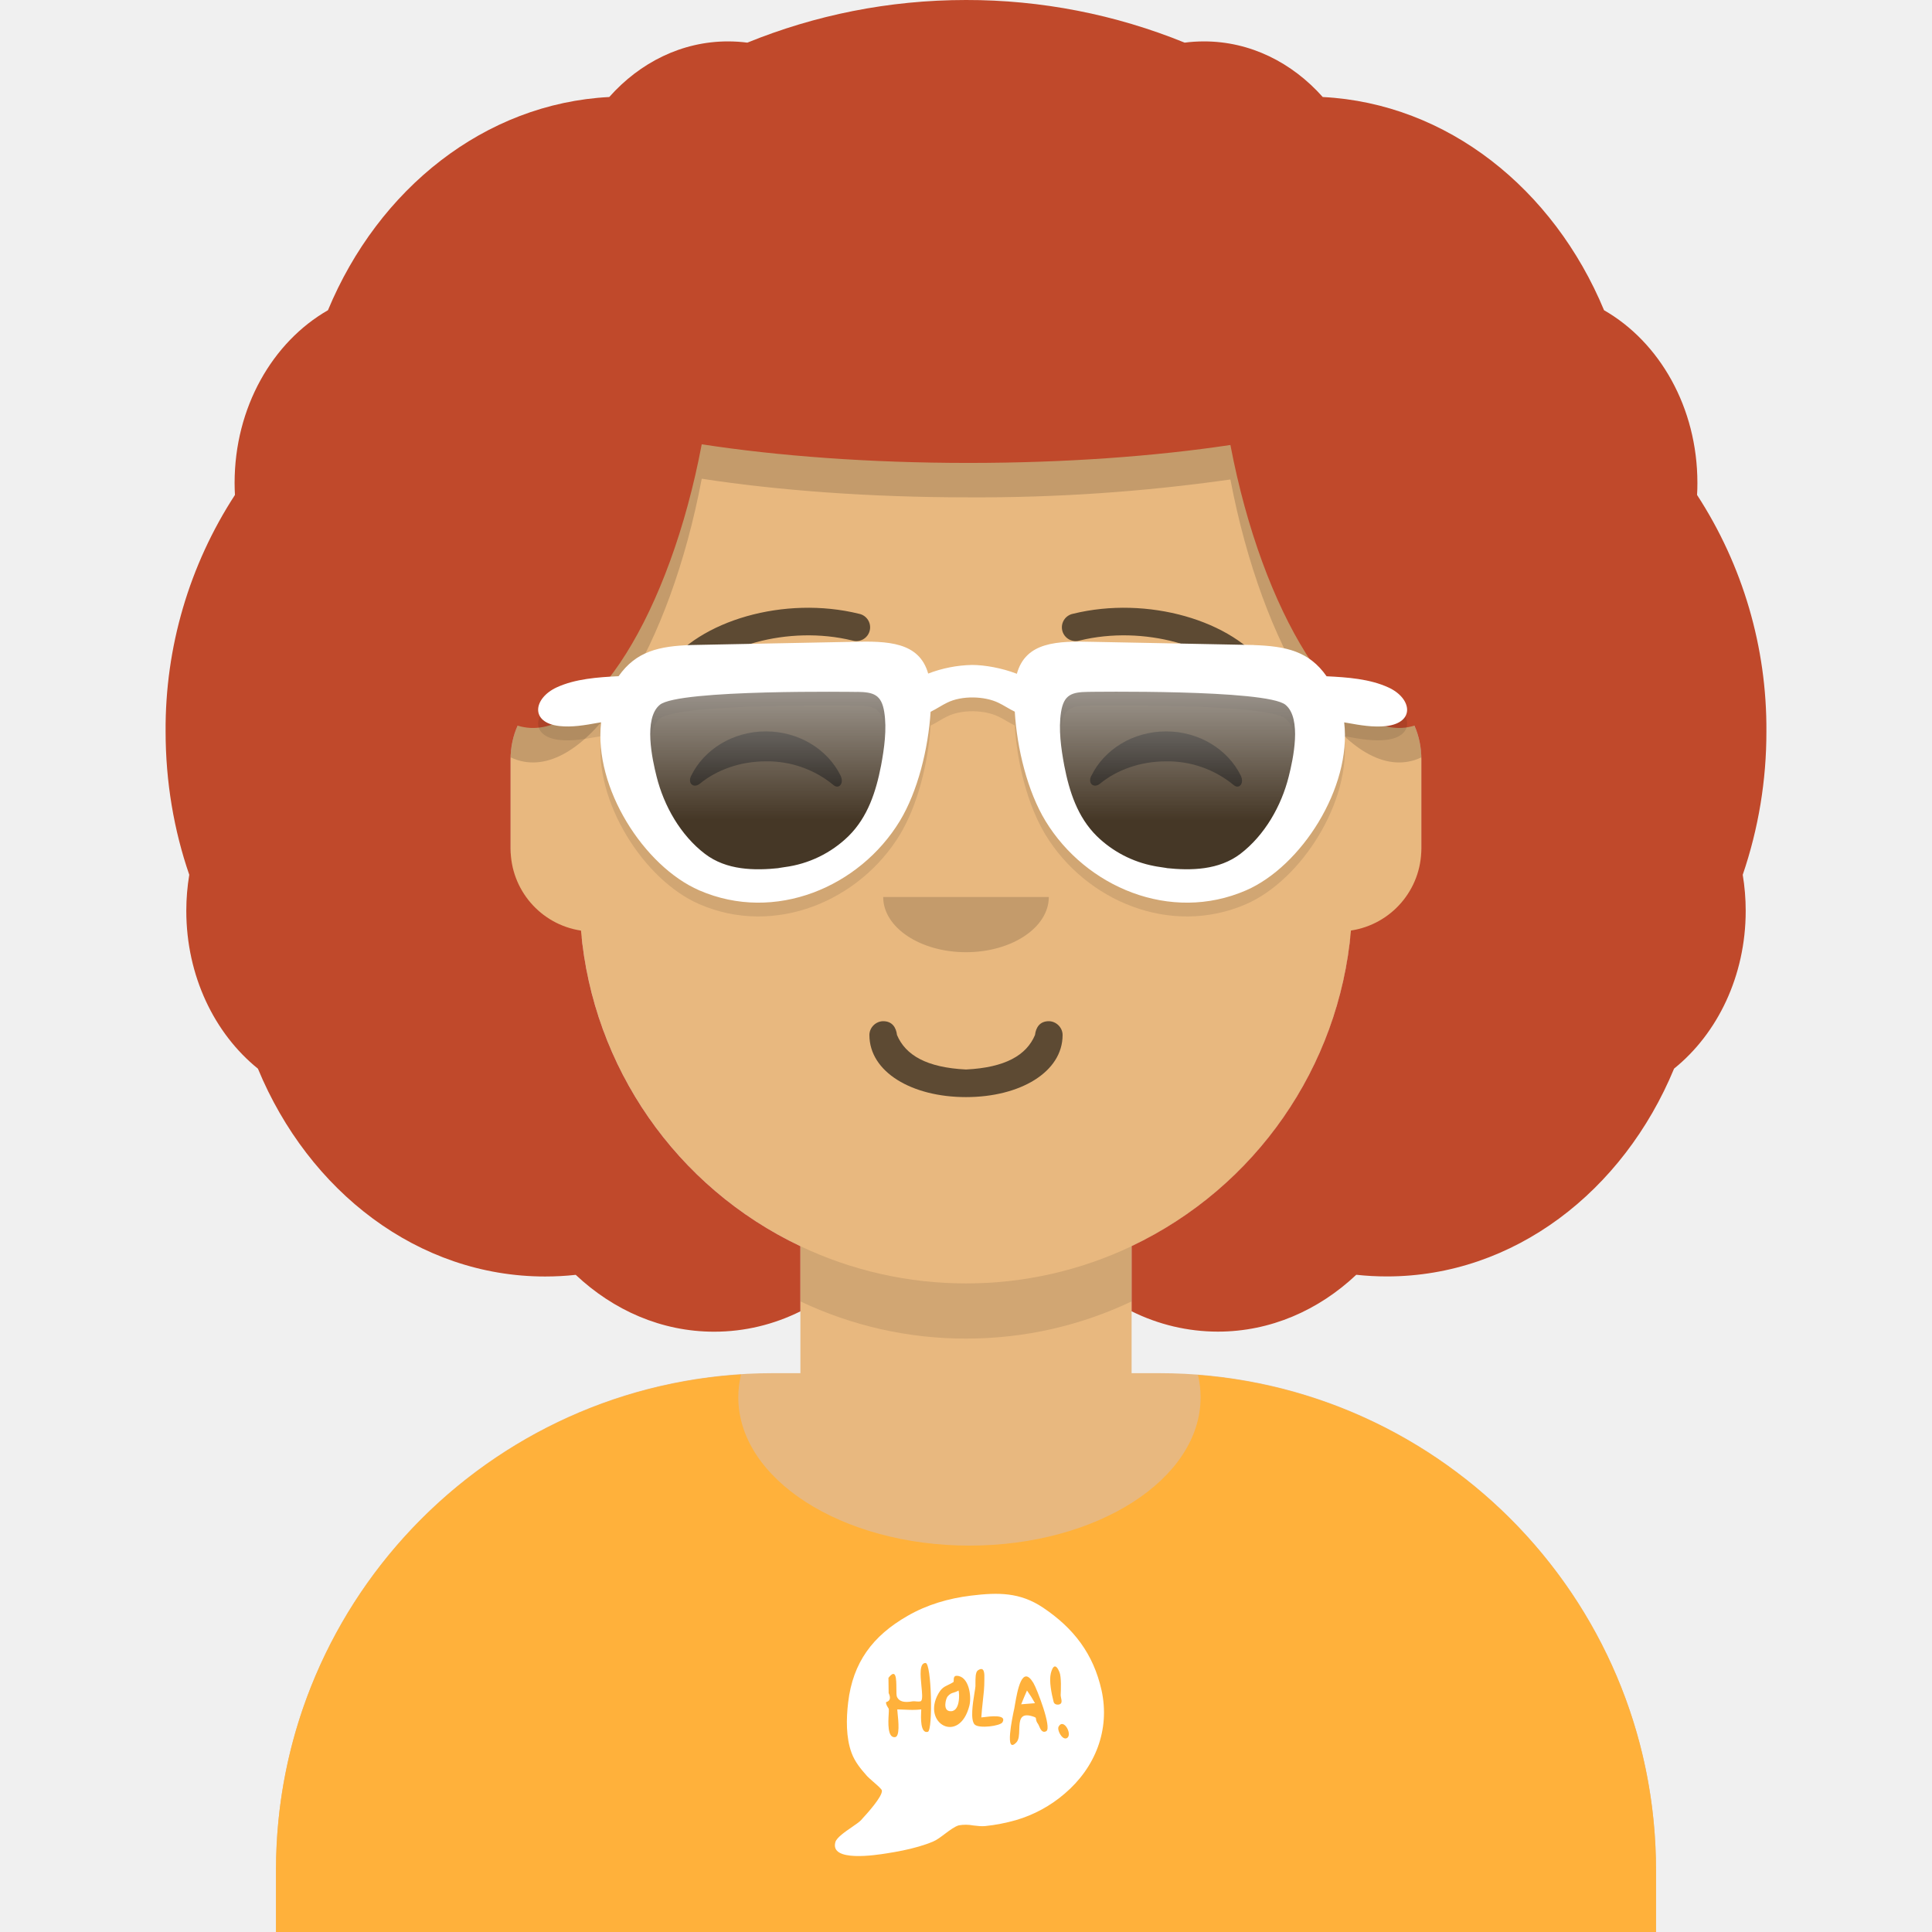
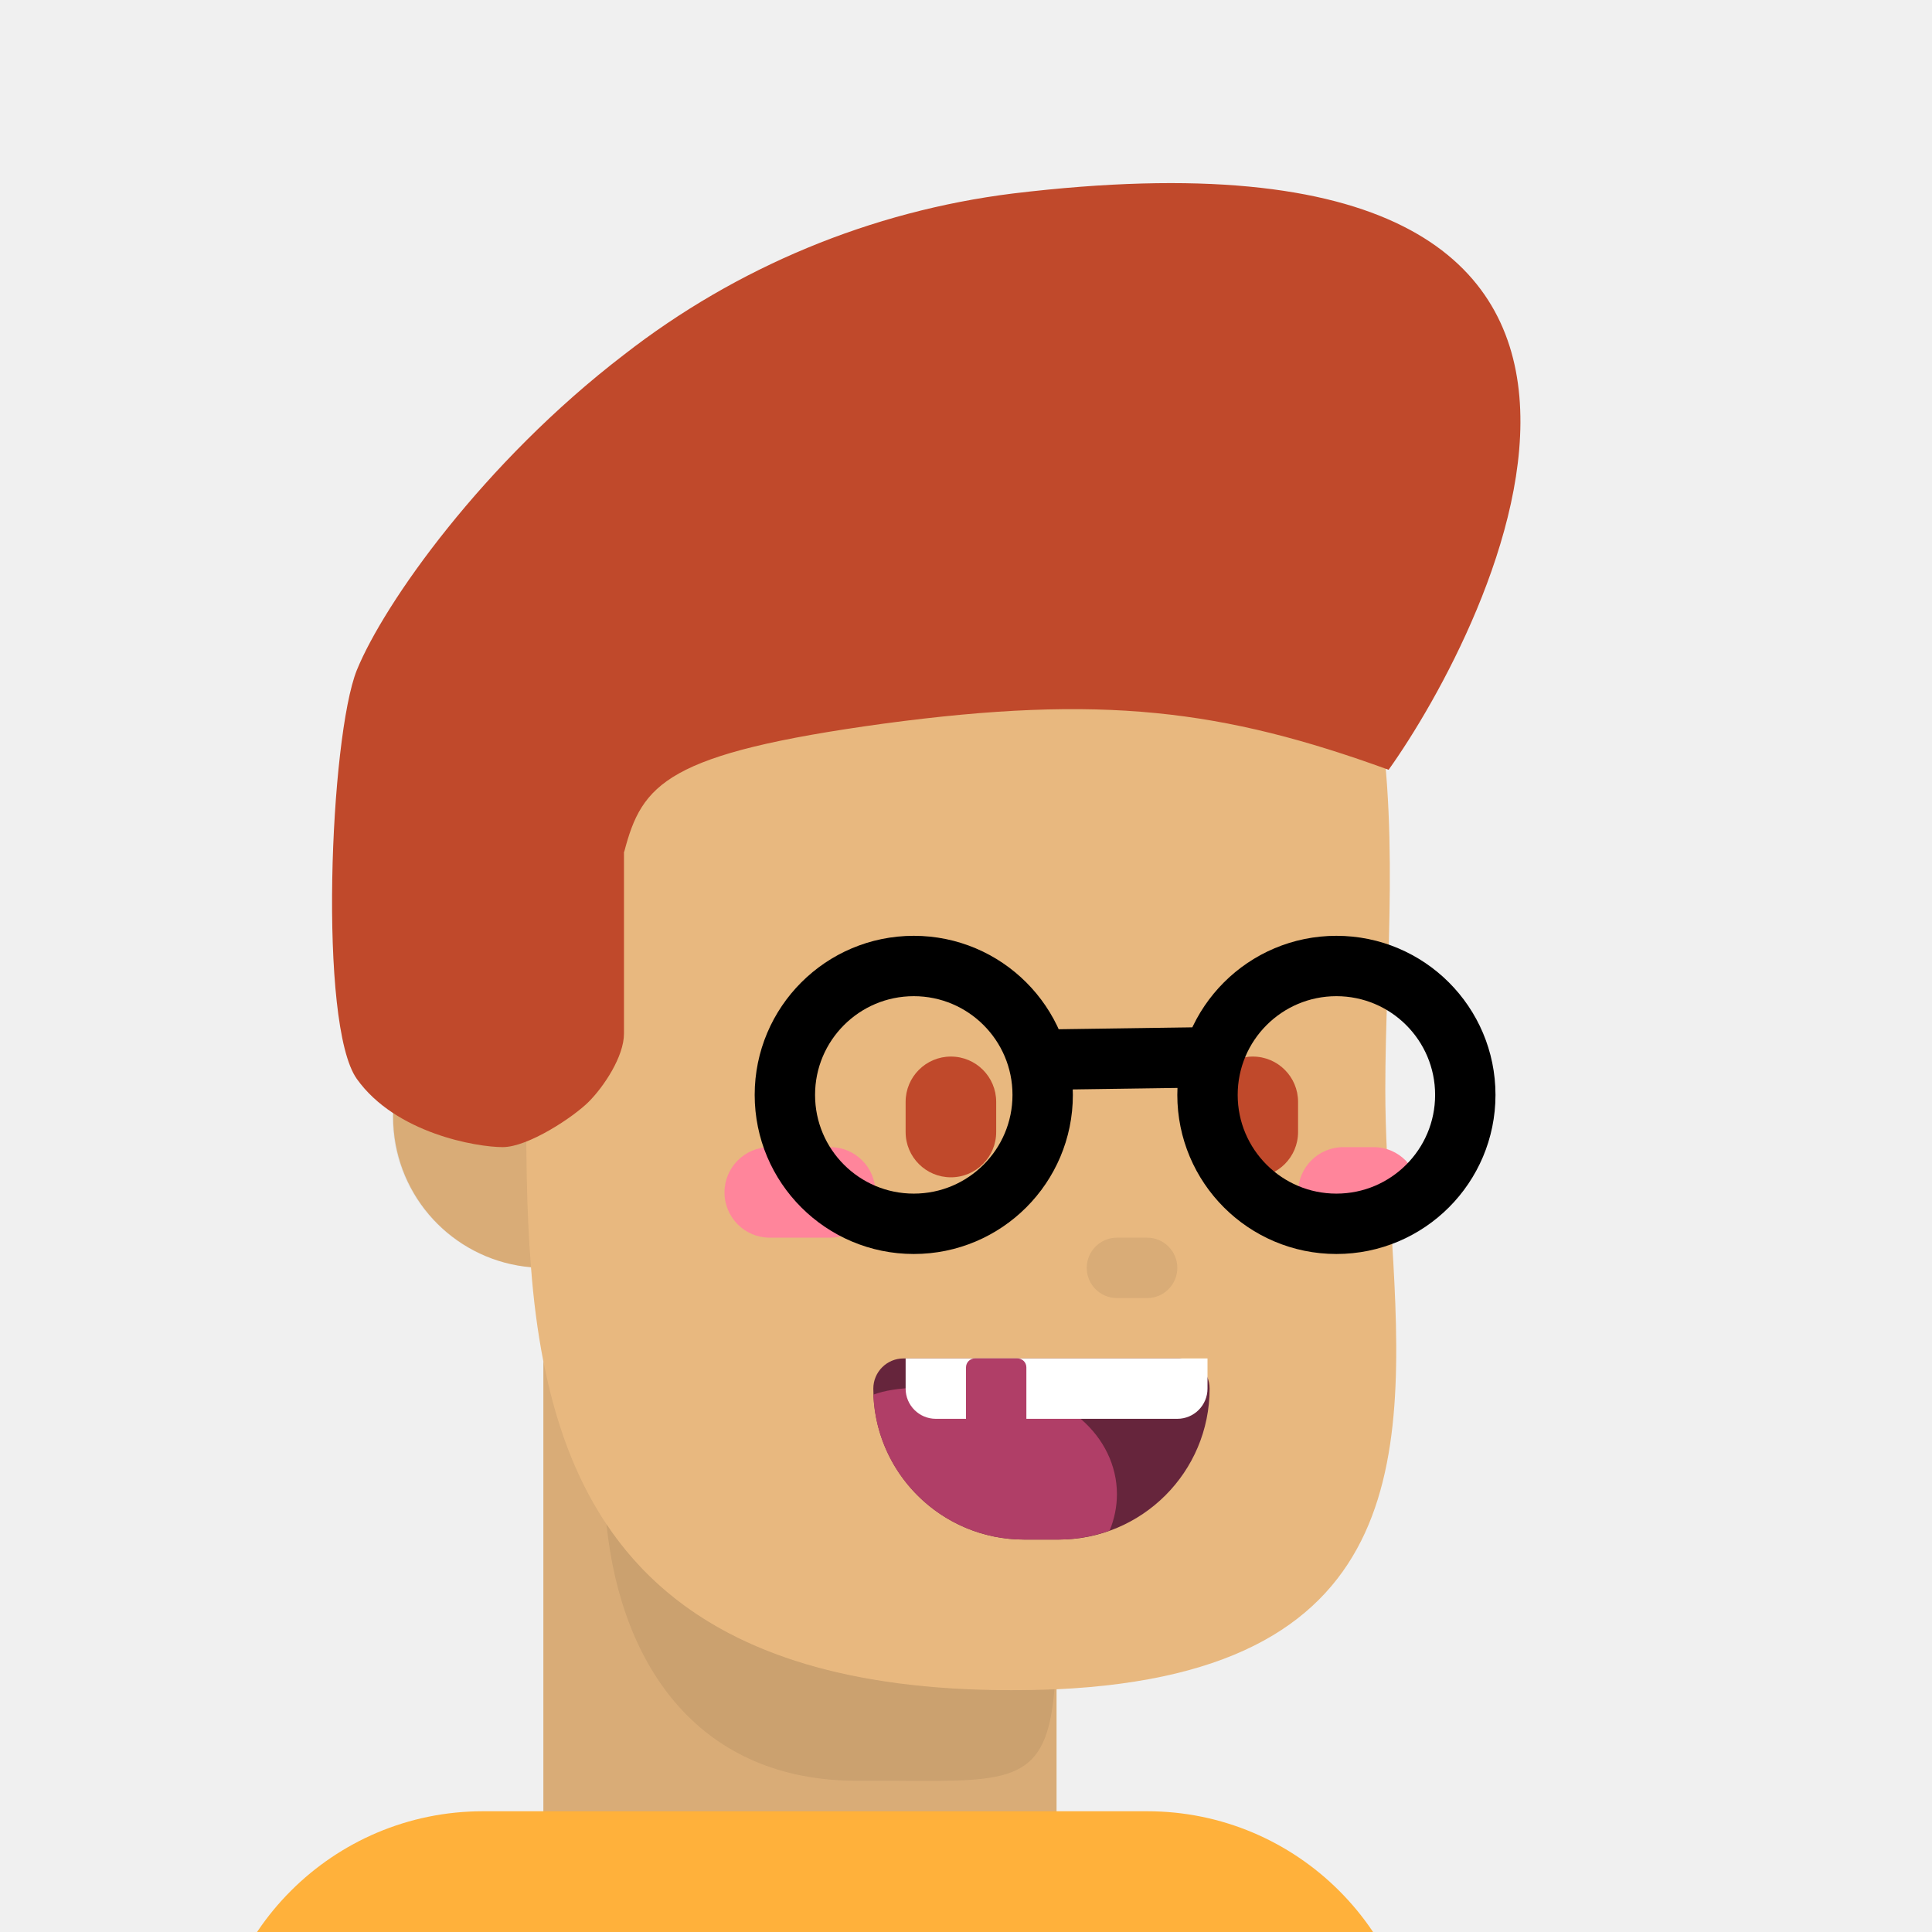
- <svg xmlns="http://www.w3.org/2000/svg" viewBox="0 0 280 280" fill="none" shape-rendering="auto">
+ <svg xmlns="http://www.w3.org/2000/svg" viewBox="0 0 64 64" fill="none" shape-rendering="auto">
  <mask id="viewboxMask">
-     <rect width="280" height="280" rx="0" ry="0" x="0" y="0" fill="#fff" />
+     <rect width="64" height="64" rx="0" ry="0" x="0" y="0" fill="#fff" />
  </mask>
  <g mask="url(#viewboxMask)">
-     <g transform="translate(8)">
-       <path d="M132 36a56 56 0 0 0-56 56v6.17A12 12 0 0 0 66 110v14a12 12 0 0 0 10.3 11.88 56.04 56.04 0 0 0 31.7 44.73v18.4h-4a72 72 0 0 0-72 72v9h200v-9a72 72 0 0 0-72-72h-4v-18.39a56.04 56.04 0 0 0 31.7-44.73A12 12 0 0 0 198 124v-14a12 12 0 0 0-10-11.83V92a56 56 0 0 0-56-56Z" fill="#e8b87f" />
-       <path d="M108 180.61v8a55.79 55.79 0 0 0 24 5.39c8.59 0 16.73-1.93 24-5.39v-8a55.79 55.79 0 0 1-24 5.39 55.79 55.79 0 0 1-24-5.39Z" fill="#000" fill-opacity=".1" />
-       <g transform="translate(0 170)">
-         <path d="M132.5 54C151 54 166 44.37 166 32.5c0-1.1-.13-2.18-.38-3.23A72 72 0 0 1 232 101.05V110H32v-8.95A72 72 0 0 1 99.4 29.2a14.1 14.1 0 0 0-.4 3.3C99 44.37 114 54 132.5 54Z" fill="#ffb13b" />
-         <g transform="translate(77 58)">
-           <g fill="#fff">
-             <path d="M63.84 17c-.29.65-.56 1.3-.82 1.95L63 19l2-.16A18.7 18.7 0 0 0 63.84 17ZM53.22 17.3c.2-.06.42-.13.7-.3.15.42.26 3.29-1.35 2.98-.92-.18-.5-1.77-.25-2.1.34-.41.59-.49.9-.58Z" />
-             <path fill-rule="evenodd" clip-rule="evenodd" d="M74.64 16.95C73.46 11.68 70.6 7.97 66.18 5c-3.35-2.25-6.5-2.23-10.46-1.75-3.25.4-6.35 1.3-9.2 2.94-5.04 2.89-7.92 6.74-8.6 12.54-.28 2.33-.33 5.1.5 7.32.48 1.3 1.34 2.34 2.25 3.36.15.17.5.47.86.79.6.52 1.26 1.1 1.28 1.29.12.86-2.2 3.4-2.89 4.15-.05.06-.1.1-.12.14-.23.25-.73.6-1.3.99-1.02.7-2.25 1.55-2.43 2.2-.83 2.93 5.83 1.89 7.45 1.63 1.55-.24 3.11-.54 4.62-.98.7-.2 1.4-.44 2.07-.72.56-.23 1.17-.7 1.78-1.16.7-.52 1.38-1.03 1.97-1.2a5.9 5.9 0 0 1 2.1.02c.6.07 1.2.14 1.7.09 1.5-.15 3.03-.45 4.5-.87a19 19 0 0 0 7.05-3.84c4.42-3.76 6.6-9.24 5.33-15Zm-5.13 6.99c-.62.16-1.36-1.24-1.08-1.72.77-1.34 2.16 1.42 1.08 1.72Zm-2.22-9.38c-.27 1.1.12 2.95.4 4.05.07.36.42.47.73.43.55-.08.45-.56.36-.97-.03-.16-.06-.3-.06-.4.04-.75.11-2.64-.17-3.32-.51-1.26-.97-1.02-1.27.21Zm-.65 8.33c-.58.34-.86-.29-1.05-.74-.06-.13-.1-.24-.16-.32a1.39 1.39 0 0 1-.29-.72c-.01-.18-.02-.22-.58-.39-1.77-.52-1.8.7-1.84 1.94-.02.72-.04 1.45-.4 1.84-1.78 1.91-.58-3.68-.37-4.68l.03-.1.12-.7c.34-1.96 1.02-5.86 2.67-3.11.49.8 2.7 6.49 1.87 6.98Zm-10.37-.95c.6.6 3.7.22 4.02-.34.68-1.18-1.85-.85-2.78-.73l-.29.03c.04-.75.13-1.5.21-2.27.12-1.05.24-2.1.23-3.15v-.17c.02-.62.06-1.94-.96-1.21-.34.25-.33 1.19-.33 1.82v.46c-.02.23-.08.6-.15 1.02-.24 1.51-.61 3.87.04 4.54Zm-.77-2.78c-1.43 5.73-6.98 2.64-4.5-1.71.46-.8.83-.98 1.41-1.26.22-.1.46-.22.75-.4.05-.03.06-.14.06-.28 0-.27.02-.65.43-.64 1.76.03 2.18 2.93 1.85 4.28Zm-7 .83c-.04.87-.14 3.3.97 3 .76-.21.54-9.98-.33-9.98-.92 0-.75 1.78-.6 3.33.1 1 .19 1.91-.04 2.17-.1.12-.51.1-.84.06a2.1 2.1 0 0 0-.4 0c-1.15.2-1.9.08-2.25-.61-.1-.2-.1-.7-.1-1.29-.01-1.33-.02-2.96-1.15-1.5l.03 2.2c.34.72.21 1.16-.38 1.32-.02.3.16.58.28.77.07.1.12.19.12.24.02.14 0 .38-.01.66-.08 1.26-.2 3.54.92 3.4.71-.08.49-2.28.37-3.42l-.05-.6.91.03c.86.04 1.73.08 2.56-.03V20Z" />
-           </g>
-         </g>
+     <path d="M46.07 40.4c.47 7.5.94 15-11.07 15.56v9.91S31.36 68 26.5 68c-4.86 0-8.5-3.48-8.5-3.48V45.1c-.2-1.02-.33-2.06-.41-3.12a5 5 0 0 1-.9-9.8C15.37 22.63 17.52 13 32 13c14.59 0 14.24 11.08 13.96 19.81-.04 1.15-.07 2.25-.07 3.29 0 1.4.09 2.86.18 4.3Z" fill="#e8b87f" />
+     <path d="M17.59 41.98c-.16-1.97-.16-3.97-.16-5.88a46.7 46.7 0 0 1-.73-3.93 5 5 0 0 0 .89 9.81ZM18 45.1v19.42S21.64 68 26.5 68c4.86 0 8.5-2.13 8.5-2.13v-9.91c-.48.02-.98.03-1.5.03-10.79 0-14.34-4.95-15.5-10.9Z" fill="#000" fill-opacity=".07" />
+     <path d="M34.93 55.96c-.46.02-.93.03-1.43.03-7.25 0-11.23-2.23-13.41-5.5.5 4.82 3.16 8.5 8.3 8.5h1.36c3.8.03 4.92.04 5.18-3.03Z" fill="#000" fill-opacity=".07" />
+     <rect x="36" y="41" width="3" height="2" rx="1" fill="#000" fill-opacity=".07" />
+     <rect x="7" y="60" width="40" height="23" rx="9" fill="#ffb13b" />
+     <path d="M20.67 28.22v6.02c0 .76-.67 1.76-1.17 2.26-.5.5-2 1.5-2.85 1.5-.85 0-3.54-.45-4.83-2.26-1.28-1.8-.89-11.32 0-13.54.9-2.21 4.19-6.88 8.85-10.45a26.26 26.26 0 0 1 12.88-5.34C58.48 3.4 49.22 20.99 46 25.5c-5.5-2-9.5-2.5-16.72-1.53-7.21.99-8.01 1.99-8.6 4.24Z" fill="#c0492b" />
+     <g transform="translate(1)">
+       <path d="M27.93 46a1 1 0 0 1 1-1h9.14a1 1 0 0 1 1 1 5 5 0 0 1-5 5h-1.14a5 5 0 0 1-5-5Z" fill="#66253C" />
+       <path d="M35.76 50.7a5 5 0 0 1-1.69.3h-1.14a5 5 0 0 1-5-4.8c.77-.29 1.9-.25 3.02-.22L32 46c2.21 0 4 1.57 4 3.5 0 .42-.09.83-.24 1.2Z" fill="#B03E67" />
+       <path d="M29 45h10v1a1 1 0 0 1-1 1h-8a1 1 0 0 1-1-1v-1Z" fill="#fff" />
+       <path d="M31 45.3c0-.17.13-.3.3-.3h1.4c.17 0 .3.13.3.3v2.4a.3.3 0 0 1-.3.3h-1.4a.3.3 0 0 1-.3-.3v-2.4Z" fill="#B03E67" />
+     </g>
+     <g transform="translate(0 -1)">
+       <g fill="#c0492b">
+         <rect x="30" y="36" width="3" height="4" rx="1.5" />
+         <rect x="40" y="36" width="3" height="4" rx="1.5" />
      </g>
-       <g transform="translate(78 134)">
-         <path d="M40 16c0 5.37 6.16 9 14 9s14-3.63 14-9c0-1.1-.95-2-2-2-1.3 0-1.87.9-2 2-1.24 2.94-4.32 4.72-10 5-5.68-.28-8.76-2.06-10-5-.13-1.1-.7-2-2-2-1.05 0-2 .9-2 2Z" fill="#000" fill-opacity=".6" />
+       <g fill="#FF859B">
+         <rect x="24" y="39" width="5" height="3" rx="1.5" />
+         <rect x="43" y="39" width="4" height="3" rx="1.5" />
      </g>
-       <g transform="translate(104 122)">
-         <path fill-rule="evenodd" clip-rule="evenodd" d="M16 8c0 4.42 5.37 8 12 8s12-3.58 12-8" fill="#000" fill-opacity=".16" />
-       </g>
-       <g transform="translate(76 90)">
-         <path d="M16.16 22.45c1.85-3.8 6-6.45 10.84-6.45 4.81 0 8.96 2.63 10.82 6.4.55 1.13-.24 2.05-1.03 1.37a15.05 15.05 0 0 0-9.8-3.43c-3.73 0-7.12 1.24-9.55 3.23-.9.73-1.82-.01-1.28-1.12ZM74.16 22.45c1.85-3.8 6-6.45 10.84-6.45 4.81 0 8.96 2.63 10.82 6.4.55 1.13-.24 2.05-1.03 1.37a15.05 15.05 0 0 0-9.8-3.43c-3.74 0-7.13 1.24-9.56 3.23-.9.73-1.82-.01-1.28-1.12Z" fill-rule="evenodd" clip-rule="evenodd" fill="#000" fill-opacity=".6" />
-       </g>
-       <g transform="translate(76 82)">
-         <path d="M15.63 17.16c3.92-5.51 14.65-8.6 23.9-6.33a2 2 0 1 0 .95-3.88c-10.74-2.64-23.17.94-28.11 7.9a2 2 0 0 0 3.26 2.3ZM96.37 17.16c-3.91-5.51-14.65-8.6-23.9-6.33a2 2 0 1 1-.95-3.88c10.74-2.64 23.17.94 28.11 7.9a2 2 0 0 1-3.26 2.3Z" fill="#000" fill-opacity=".6" />
-       </g>
-       <g transform="translate(-1)">
-         <path d="M94.7 69.39c-4.62 24.47-16 42.72-25.74 41a7.49 7.49 0 0 1-1.96-.63V89a65.93 65.93 0 0 1 28.4-54.24c.48 2.39.83 4.99 1.05 7.77a262.85 262.85 0 0 1 36.9-2.44c13.27 0 25.67.85 36.22 2.34.22-2.74.57-5.3 1.05-7.67A65.92 65.92 0 0 1 199 89v20.76c-.62.3-1.28.52-1.95.63-9.72 1.72-21.09-16.48-25.73-40.9a260.5 260.5 0 0 1-37.97 2.59c-14.3 0-27.6-1-38.65-2.7Z" fill="#000" fill-opacity=".16" />
-         <path d="M133 0c-11.21 0-21.9 2.2-31.69 6.18-.92-.12-1.86-.18-2.81-.18-6.7 0-12.77 3.07-17.2 8.06-18.04.93-33.46 13.3-40.77 30.9C32.5 49.56 27 59.04 27 70c0 .58.02 1.15.05 1.73A62.11 62.11 0 0 0 17 106c0 7.33 1.21 14.34 3.43 20.78-.28 1.69-.43 3.44-.43 5.22 0 9.45 4.1 17.81 10.38 22.88C37.74 172.68 53.6 185 72 185c1.5 0 2.98-.08 4.44-.24C81.9 189.9 88.88 193 96.5 193c4.44 0 8.67-1.05 12.5-2.95v-9.44a56.03 56.03 0 0 1-31.8-45.74A12 12 0 0 1 67 123v-13c0-1.72.36-3.36 1.02-4.84.3.1.62.18.94.23 9.73 1.72 21.12-16.53 25.74-41 11.05 1.7 24.35 2.7 38.65 2.7 14.02 0 27.06-.96 37.97-2.6 4.64 24.41 16.01 42.6 25.73 40.9.32-.06.63-.14.94-.23a11.96 11.96 0 0 1 1 4.83v13a12 12 0 0 1-10.2 11.87A56.03 56.03 0 0 1 157 180.6v9.44a28.06 28.06 0 0 0 12.5 2.95c7.62 0 14.61-3.1 20.06-8.24 1.46.16 2.94.24 4.44.24 18.39 0 34.26-12.32 41.62-30.12C241.9 149.81 246 141.45 246 132c0-1.78-.15-3.53-.43-5.22A63.91 63.91 0 0 0 249 106a62.11 62.11 0 0 0-10.05-34.27c.04-.58.05-1.15.05-1.73 0-10.96-5.5-20.44-13.53-25.04-7.31-17.6-22.73-29.97-40.77-30.9C180.27 9.07 174.2 6 167.5 6c-.95 0-1.89.06-2.81.18A83.76 83.76 0 0 0 133 0Z" fill="#c0492b" />
-       </g>
-       <g transform="translate(49 72)" />
-       <g transform="translate(62 42)">
-         <g fill-rule="evenodd" clip-rule="evenodd">
-           <path d="M111.71 53.49c4.67.16 8 .88 10.55 4.52 3.01.15 6.25.37 8.98 1.63 3.39 1.56 3.9 5.1-.36 5.59-1.86.2-3.72-.12-5.55-.45l-.19-.03-.33-.06c1.1 9.46-6.21 20.87-14.23 24.35C99.6 93.8 87.34 88.53 81.53 79c-2.62-4.3-4.14-10.51-4.46-15.86-.42-.2-.83-.44-1.23-.67-.38-.22-.76-.44-1.12-.61-2-.98-5.34-1.1-7.5 0-.35.17-.7.37-1.05.58-.42.25-.86.5-1.3.72C64.53 68.5 63.01 74.7 60.4 79c-5.8 9.53-18.07 14.8-29.05 10.04-8.02-3.48-15.33-14.89-14.23-24.35l-.33.06-.2.03c-1.83.33-3.7.66-5.55.45-4.27-.5-3.74-4.03-.36-5.6 2.72-1.25 5.96-1.47 8.97-1.62 2.55-3.63 5.88-4.36 10.55-4.52l23.29-.46c5.19-.14 9.72 0 11.03 4.6a18.7 18.7 0 0 1 6.35-1.25c1.86 0 4.35.45 6.5 1.28 1.3-4.64 5.83-4.77 11.03-4.63l23.3.46Zm-24.03 6.78c-2.37.03-3.5.42-3.9 2.9-.4 2.5 0 5.31.46 7.78.73 3.77 1.92 7.46 4.71 10.22a16.24 16.24 0 0 0 8.32 4.34c.11.03.54.1.96.16.63.1 1.23.18.71.13 3.73.4 7.72.3 10.82-2.05 3.53-2.7 5.95-6.95 7.01-11.2.63-2.48 1.93-8.42-.46-10.4-2.73-2.28-28.63-1.88-28.63-1.88Zm-33.43 0c2.37.03 3.5.42 3.9 2.9.4 2.5 0 5.32-.46 7.78-.73 3.77-1.92 7.46-4.71 10.22a16.23 16.23 0 0 1-9.28 4.5c-.64.1-1.26.19-.68.13-3.73.4-7.74.32-10.85-2.05-3.53-2.69-5.95-6.95-7.01-11.2-.63-2.48-1.93-8.42.46-10.4 2.73-2.28 28.63-1.87 28.63-1.87Zm-10.93 25.5Z" fill="#000" fill-opacity=".1" />
-           <path d="M55.01 57.28c2.51.02 3.7.45 4.13 3.11.43 2.7 0 5.74-.5 8.4-.75 4.06-2.02 8.04-4.98 11a17.16 17.16 0 0 1-8.8 4.69c-.33.07-3.15.47-1.42.27-4.04.47-8.43.45-11.8-2.17-3.74-2.9-6.3-7.5-7.43-12.07-.66-2.66-2.04-9.06.49-11.2C27.6 56.85 55 57.28 55 57.28Z" fill="#000" fill-opacity=".7" />
-           <path d="M55.01 57.28c2.51.02 3.7.45 4.13 3.11.43 2.7 0 5.74-.5 8.4-.75 4.06-2.02 8.04-4.98 11a17.16 17.16 0 0 1-8.8 4.69c-.33.07-3.15.47-1.42.27-4.04.47-8.43.45-11.8-2.17-3.74-2.9-6.3-7.5-7.43-12.07-.66-2.66-2.04-9.06.49-11.2C27.6 56.85 55 57.28 55 57.28Z" fill="url(#accessoriesSunglasses-a)" style="mix-blend-mode:screen" />
-           <path d="M86.92 57.27c-2.51.03-3.7.45-4.13 3.12-.43 2.7 0 5.73.5 8.4.75 4.06 2.02 8.03 4.98 11a17.17 17.17 0 0 0 8.8 4.69c.33.07 3.15.47 1.42.26 4.04.47 8.43.45 11.8-2.16 3.74-2.9 6.3-7.5 7.43-12.07.66-2.67 2.04-9.07-.49-11.2-2.9-2.46-30.31-2.03-30.31-2.03Z" fill="#000" fill-opacity=".7" />
-           <path d="M86.92 57.27c-2.51.03-3.7.45-4.13 3.12-.43 2.7 0 5.73.5 8.4.75 4.06 2.02 8.03 4.98 11a17.17 17.17 0 0 0 8.8 4.69c.33.07 3.15.47 1.42.26 4.04.47 8.43.45 11.8-2.16 3.74-2.9 6.3-7.5 7.43-12.07.66-2.67 2.04-9.07-.49-11.2-2.9-2.46-30.31-2.03-30.31-2.03Z" fill="url(#accessoriesSunglasses-b)" style="mix-blend-mode:screen" />
-           <path d="M111.71 51.49c4.67.16 8 .88 10.55 4.52 3.01.15 6.25.37 8.98 1.63 3.39 1.56 3.9 5.1-.36 5.59-1.86.2-3.72-.12-5.55-.45l-.19-.03-.33-.06c1.1 9.46-6.21 20.87-14.23 24.35C99.6 91.8 87.34 86.53 81.53 77c-2.62-4.3-4.14-10.51-4.46-15.86-.42-.2-.83-.44-1.23-.67-.38-.22-.76-.44-1.12-.61-2-.98-5.34-1.1-7.5 0-.35.17-.7.37-1.05.58-.42.25-.86.5-1.3.72C64.53 66.5 63.01 72.7 60.4 77c-5.8 9.53-18.07 14.8-29.05 10.04-8.02-3.48-15.33-14.89-14.23-24.35-.11 0-.22.03-.33.05l-.2.03c-1.83.33-3.7.66-5.55.45-4.27-.5-3.74-4.03-.36-5.6 2.72-1.25 5.96-1.47 8.97-1.62 2.55-3.63 5.88-4.36 10.55-4.52l23.29-.46c5.19-.14 9.72 0 11.03 4.6a18.7 18.7 0 0 1 6.35-1.25c1.86 0 4.35.45 6.5 1.28 1.3-4.64 5.83-4.77 11.03-4.63l23.3.46Zm-24.03 6.78c-2.37.03-3.5.42-3.9 2.9-.4 2.5 0 5.31.46 7.78.73 3.77 1.92 7.46 4.71 10.22a16.24 16.24 0 0 0 8.32 4.34c.11.03.54.1.96.16.63.1 1.23.18.71.13 3.73.4 7.72.3 10.82-2.05 3.53-2.7 5.95-6.95 7.01-11.2.63-2.48 1.93-8.42-.46-10.4-2.73-2.28-28.63-1.88-28.63-1.88Zm-33.43 0c2.37.03 3.5.42 3.9 2.9.4 2.5 0 5.32-.46 7.78-.73 3.77-1.92 7.46-4.71 10.22a16.23 16.23 0 0 1-9.28 4.5c-.64.1-1.26.19-.68.13-3.73.4-7.74.32-10.85-2.05-3.53-2.69-5.95-6.95-7.01-11.2-.63-2.48-1.93-8.42.46-10.4 2.73-2.28 28.63-1.87 28.63-1.87Zm-10.93 25.5Z" fill="#ffffff" />
-         </g>
-         <defs>
-           <linearGradient id="accessoriesSunglasses-a" x1="28.56" y1="57.25" x2="28.56" y2="76.8" gradientUnits="userSpaceOnUse">
-             <stop stop-color="#fff" stop-opacity=".5" />
-             <stop offset="1" stop-opacity=".5" />
-           </linearGradient>
-           <linearGradient id="accessoriesSunglasses-b" x1="82.61" y1="57.25" x2="82.61" y2="84.98" gradientUnits="userSpaceOnUse">
-             <stop stop-color="#fff" stop-opacity=".5" />
-             <stop offset=".71" stop-opacity=".5" />
-           </linearGradient>
-         </defs>
-       </g>
+     </g>
+     <g stroke="#000" stroke-width="2">
+       <circle cx="30.27" cy="36.27" r="4.27" />
+       <circle cx="44.27" cy="36.27" r="4.27" />
+       <path d="m33.99 35.11 7-.1" />
    </g>
  </g>
</svg>
